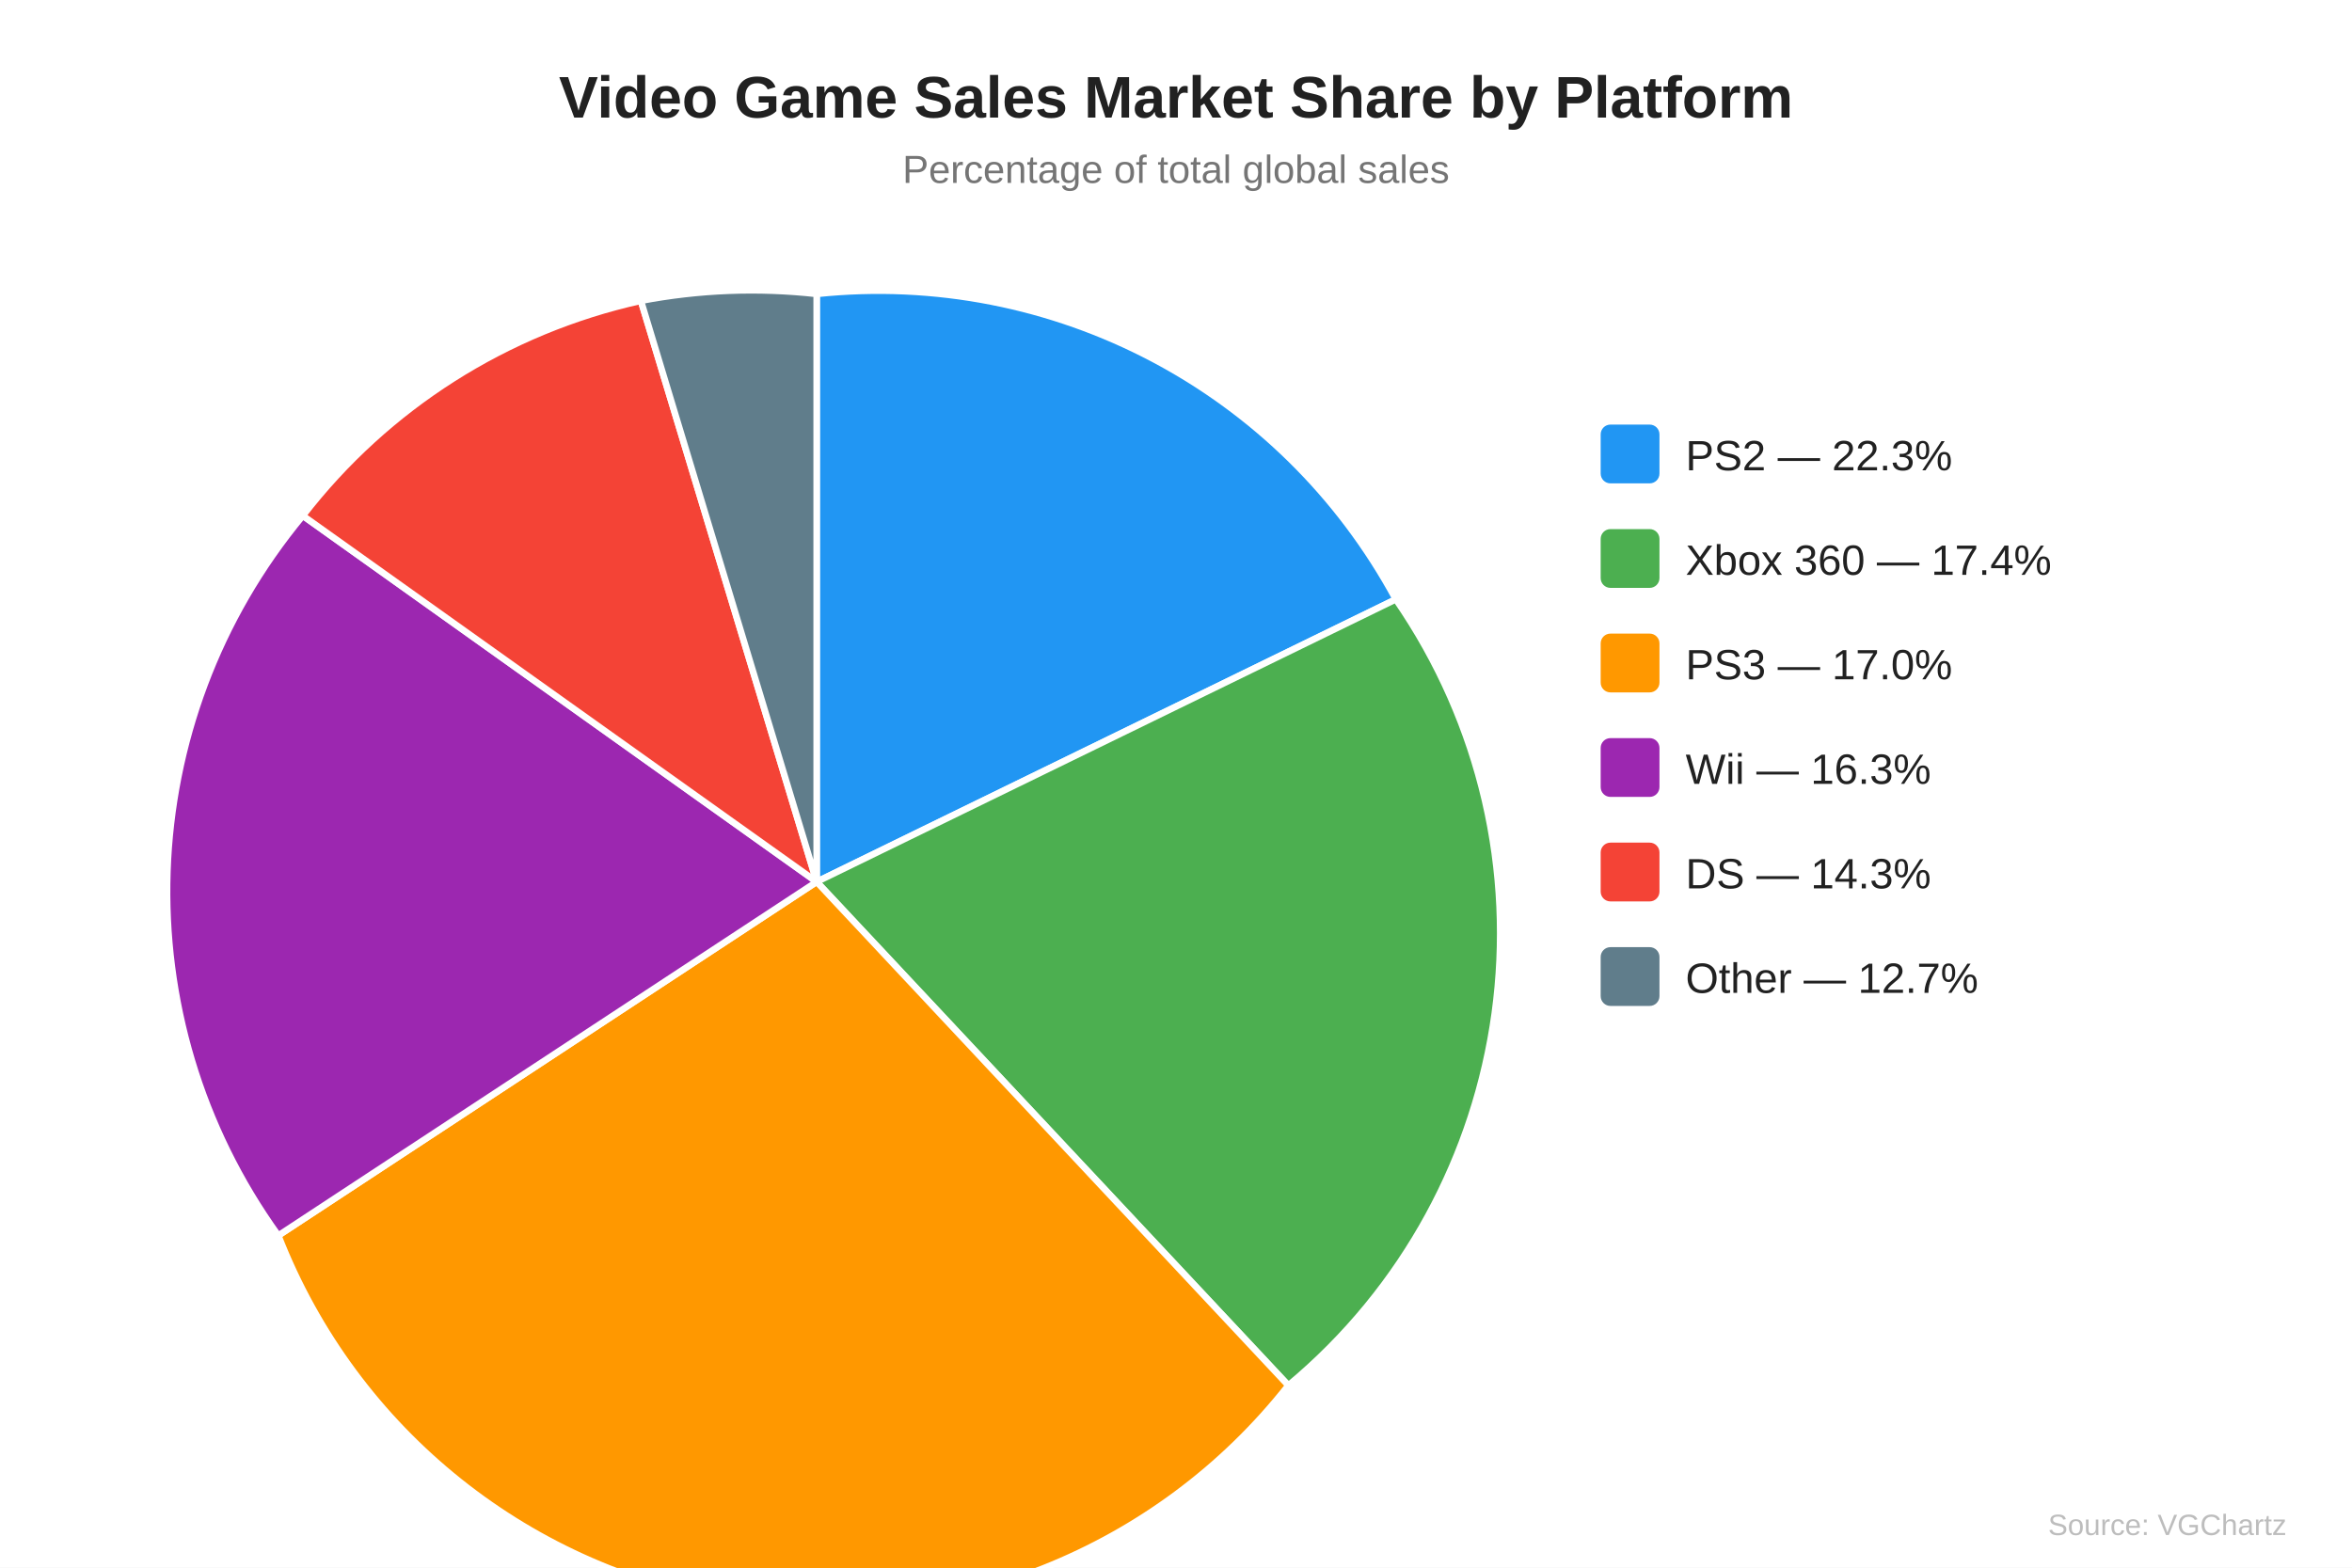
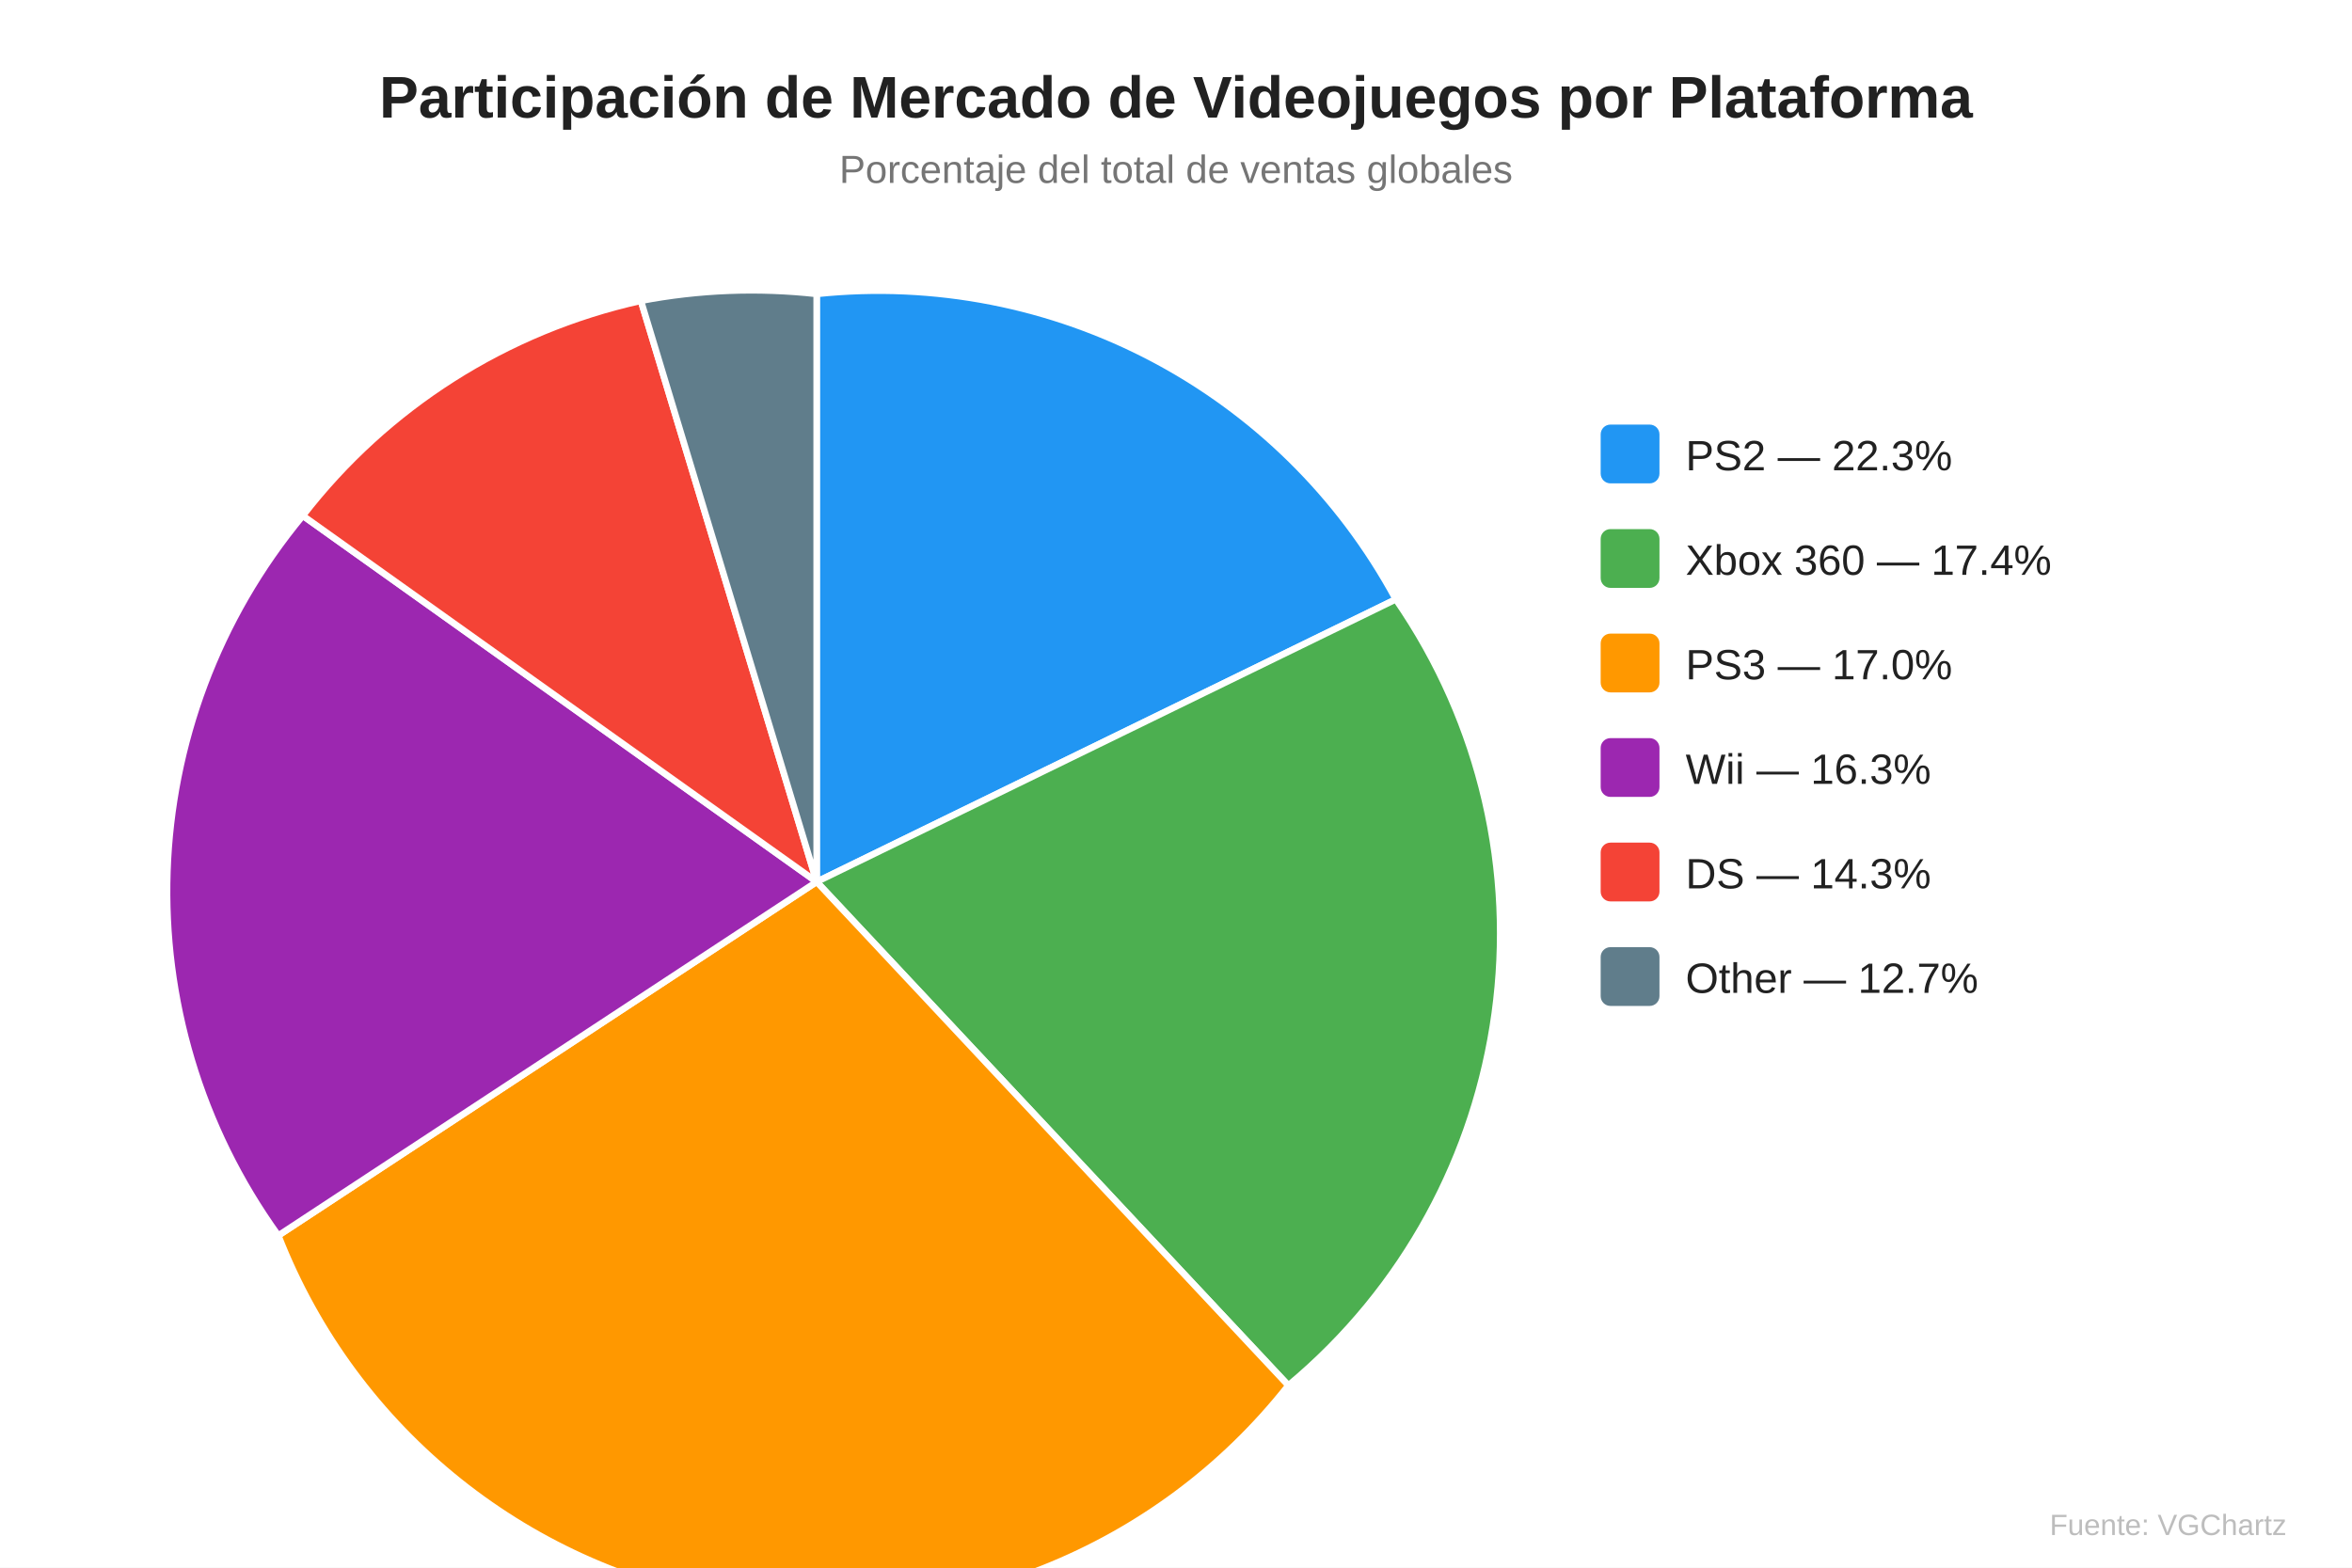
<svg xmlns="http://www.w3.org/2000/svg" width="720" height="480" viewBox="0 0 720 480">
  <rect width="720" height="480" fill="#ffffff" />
  <text x="360" y="36" text-anchor="middle" font-family="Arial,sans-serif" font-size="18" font-weight="bold" fill="#212121">
-     Video Game Sales Market Share by Platform
+     Participación de Mercado de Videojuegos por Plataforma
  </text>
-   <text x="360" y="56" text-anchor="middle" font-family="Arial,sans-serif" font-size="12" fill="#757575">Percentage of total global sales</text>
+   <text x="360" y="56" text-anchor="middle" font-family="Arial,sans-serif" font-size="12" fill="#757575">Porcentaje del total de ventas globales</text>
  <path id="slice-0" href="#row-0" d="M250,270 L250,90 A180,180 0 0,1 427.3,183.5 Z" fill="#2196F3" stroke="white" stroke-width="2" />
  <path id="slice-1" href="#row-1" d="M250,270 L427.3,183.5 A180,180 0 0,1 394.4,424.2 Z" fill="#4CAF50" stroke="white" stroke-width="2" />
  <path id="slice-2" href="#row-2" d="M250,270 L394.4,424.2 A180,180 0 0,1 85.2,378.3 Z" fill="#FF9800" stroke="white" stroke-width="2" />
  <path id="slice-3" href="#row-3" d="M250,270 L85.2,378.3 A180,180 0 0,1 92.7,157.9 Z" fill="#9C27B0" stroke="white" stroke-width="2" />
  <path id="slice-4" href="#row-4" d="M250,270 L92.7,157.9 A180,180 0 0,1 196.2,92.1 Z" fill="#F44336" stroke="white" stroke-width="2" />
  <path id="slice-5" href="#row-5" d="M250,270 L196.2,92.1 A180,180 0 0,1 250,90 Z" fill="#607D8B" stroke="white" stroke-width="2" />
  <g font-family="Arial,sans-serif" font-size="13" fill="#212121">
    <rect id="leg-0" href="#row-0" x="490" y="130" width="18" height="18" fill="#2196F3" rx="3" />
    <text x="516" y="144">PS2 — 22.3%</text>
    <rect id="leg-1" href="#row-1" x="490" y="162" width="18" height="18" fill="#4CAF50" rx="3" />
    <text x="516" y="176">Xbox 360 — 17.4%</text>
    <rect id="leg-2" href="#row-2" x="490" y="194" width="18" height="18" fill="#FF9800" rx="3" />
    <text x="516" y="208">PS3 — 17.0%</text>
    <rect id="leg-3" href="#row-3" x="490" y="226" width="18" height="18" fill="#9C27B0" rx="3" />
    <text x="516" y="240">Wii — 16.3%</text>
    <rect id="leg-4" href="#row-4" x="490" y="258" width="18" height="18" fill="#F44336" rx="3" />
    <text x="516" y="272">DS — 14.3%</text>
    <rect id="leg-5" href="#row-5" x="490" y="290" width="18" height="18" fill="#607D8B" rx="3" />
    <text x="516" y="304">Other — 12.7%</text>
  </g>
-   <text x="700" y="470" text-anchor="end" font-family="Arial,sans-serif" font-size="9" fill="#bdbdbd">Source: VGChartz</text>
+   <text x="700" y="470" text-anchor="end" font-family="Arial,sans-serif" font-size="9" fill="#bdbdbd">Fuente: VGChartz</text>
</svg>
